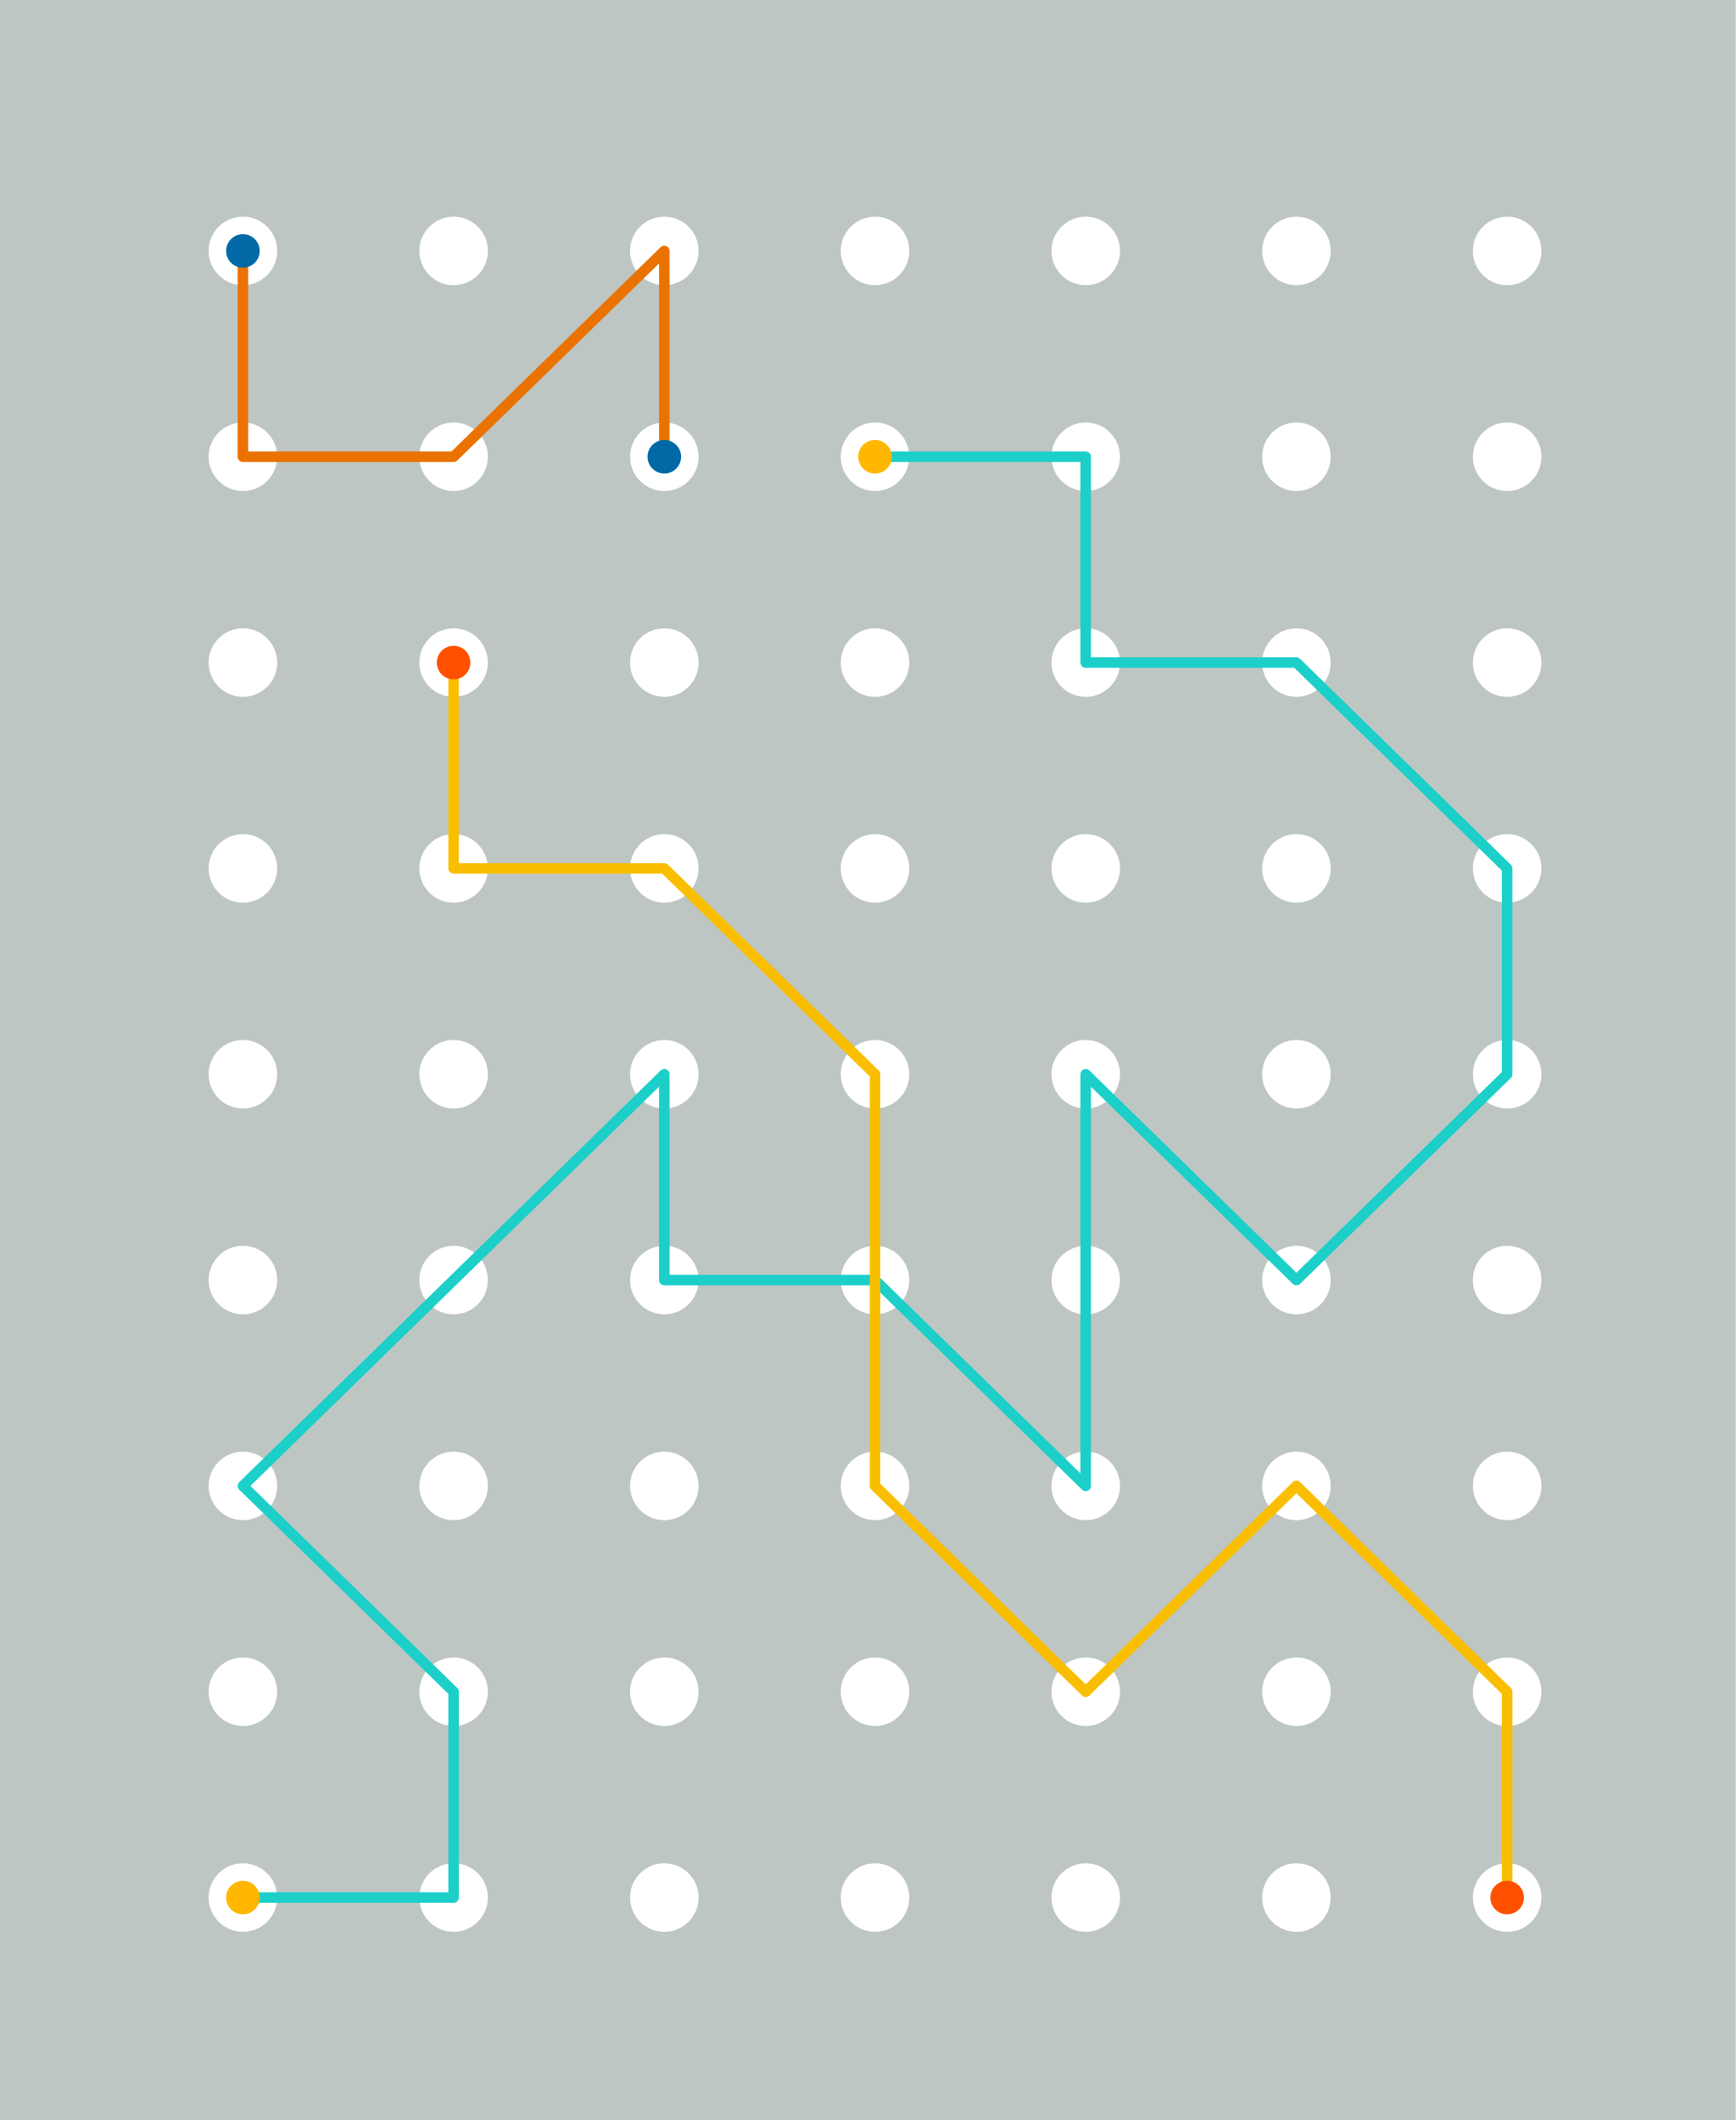
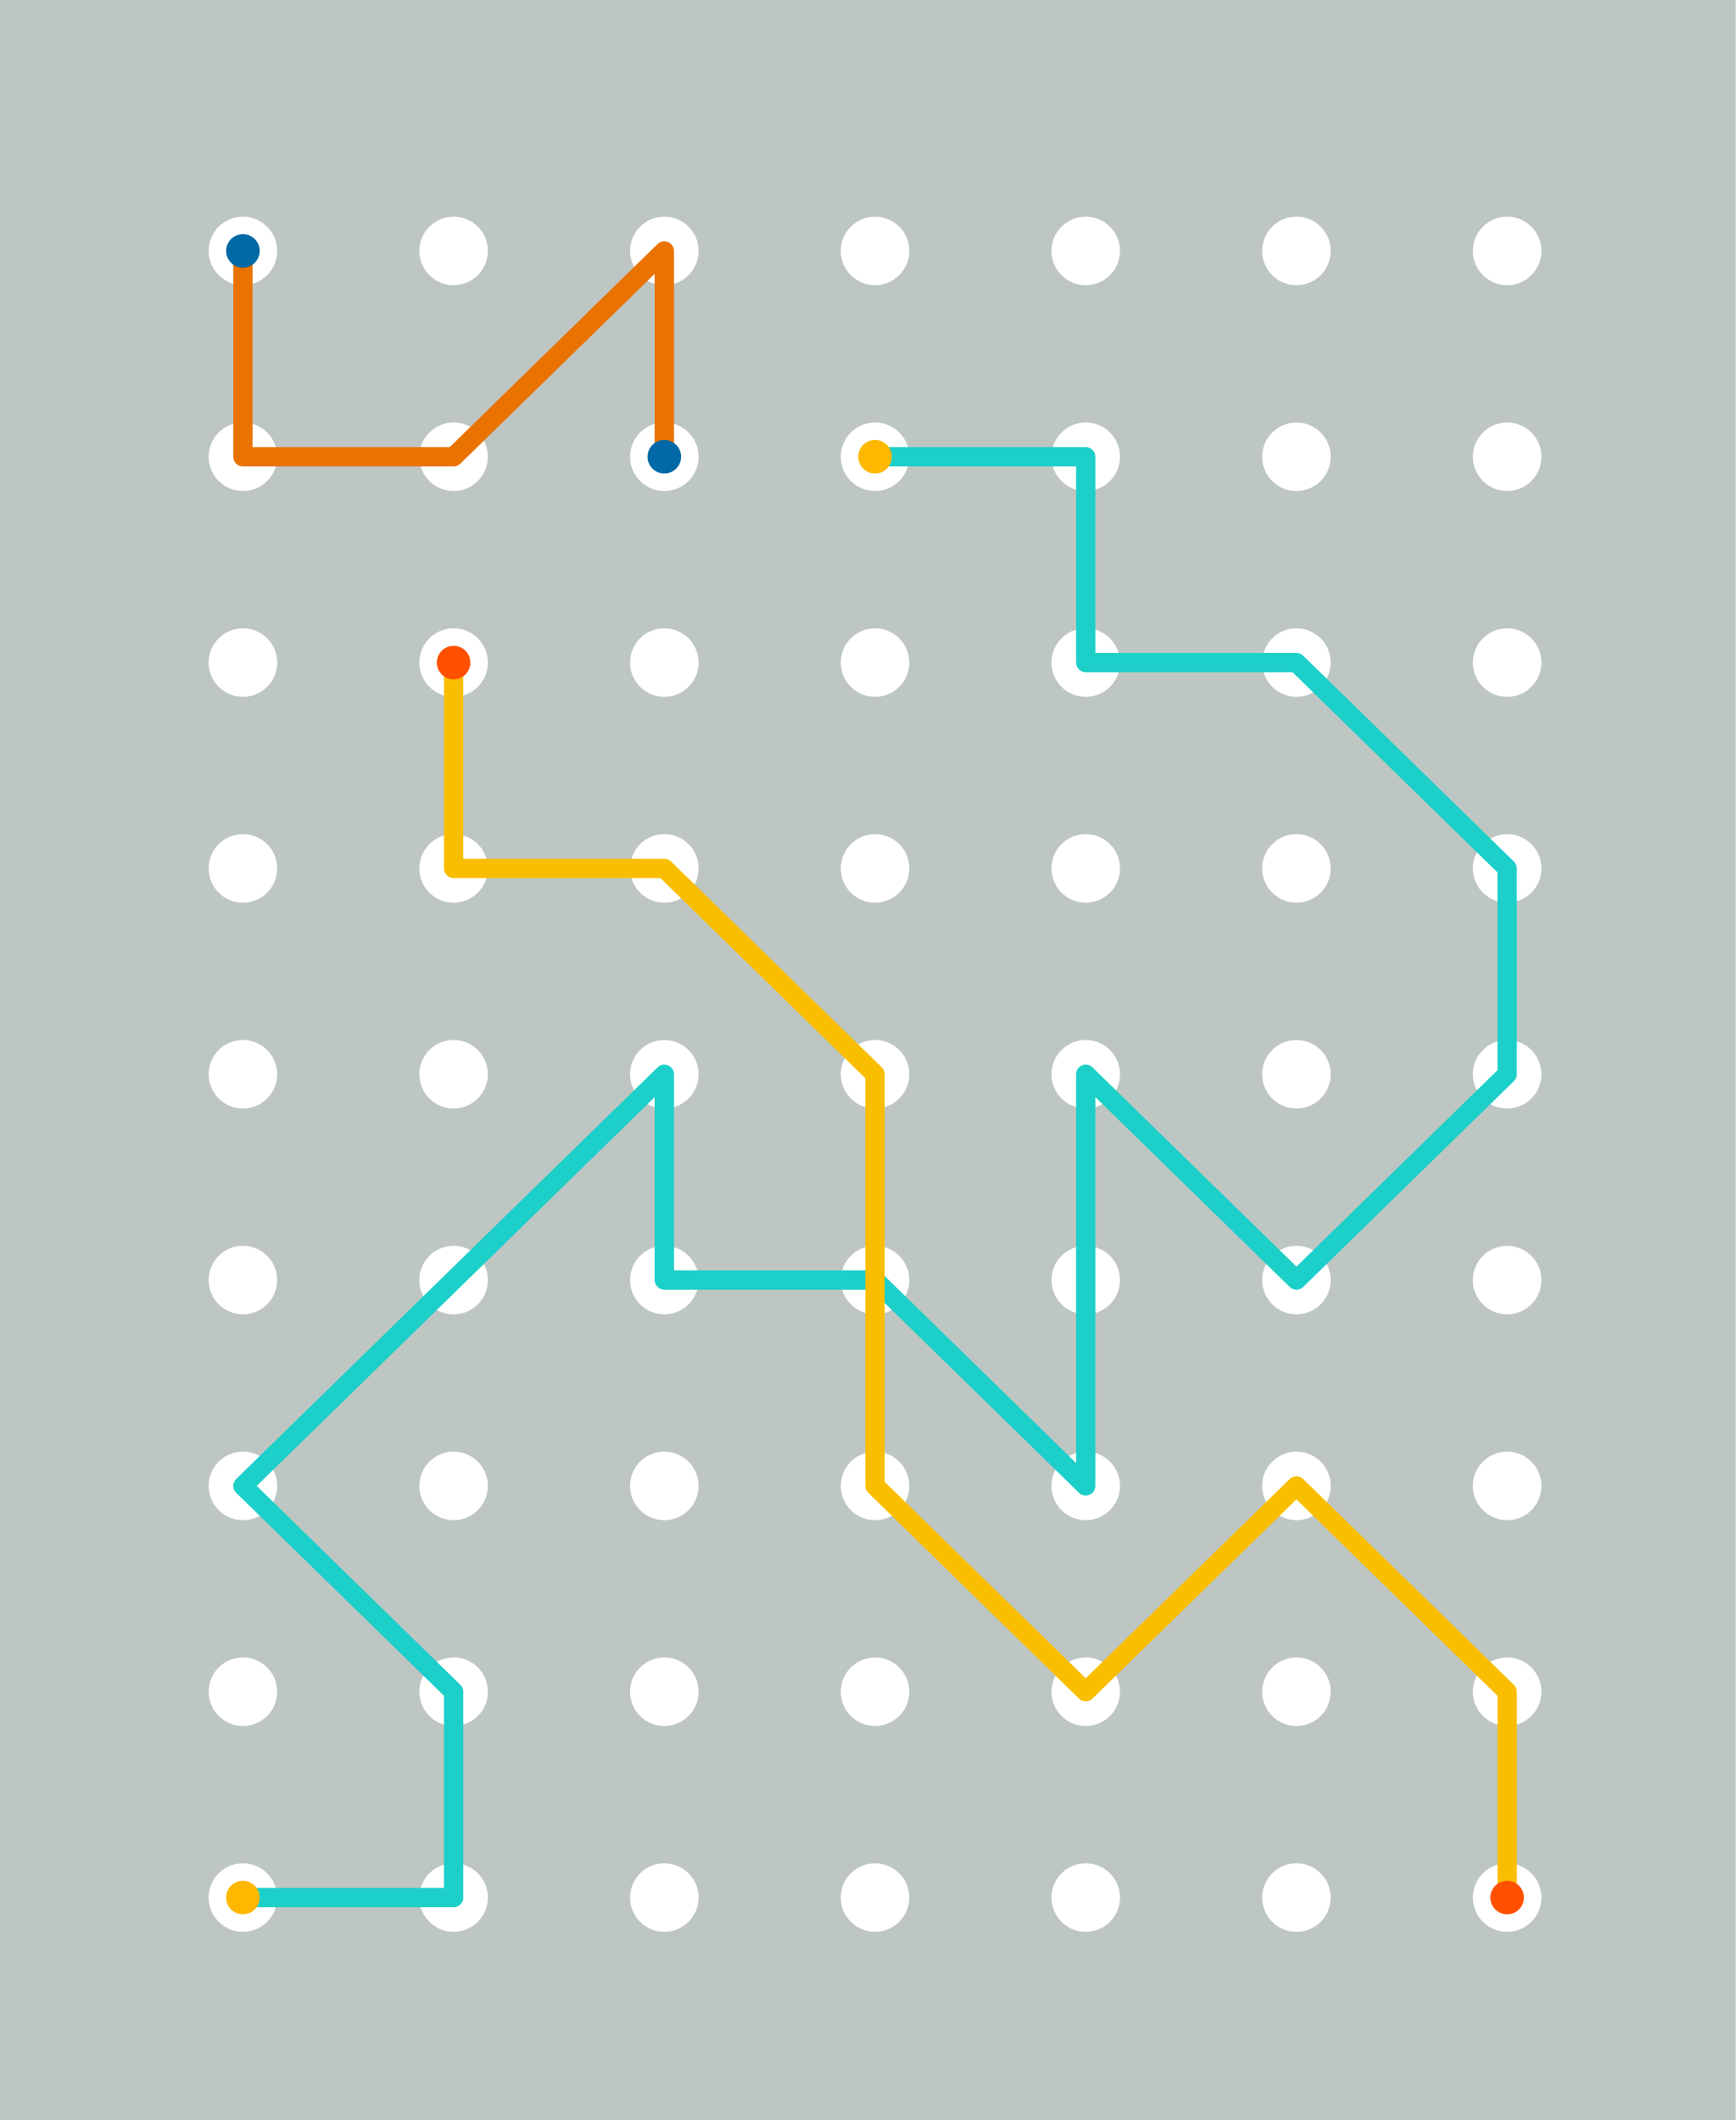
- <svg xmlns="http://www.w3.org/2000/svg" version="1.1" id="Layer_1" x="0px" y="0px" width="330px" height="403.111px" viewBox="0 0 330 403.111" enable-background="new 0 0 330 403.111" xml:space="preserve">
+ <svg xmlns="http://www.w3.org/2000/svg" version="1.1" id="Layer_1" x="0px" y="0px" width="180px" height="219.879px" viewBox="0 0 180 219.879" enable-background="new 0 0 180 219.879" xml:space="preserve">
  <g>
-     <rect fill="#BEC6C3" width="330" height="403.111" />
+     <rect fill="#BEC6C3" width="180" height="219.879" />
    <g>
-       <circle fill="#FFFFFF" cx="46.185" cy="47.712" r="6.515" />
-       <circle fill="#FFFFFF" cx="86.246" cy="47.712" r="6.515" />
-       <circle fill="#FFFFFF" cx="126.308" cy="47.712" r="6.515" />
-       <circle fill="#FFFFFF" cx="166.37" cy="47.712" r="6.514" />
-       <circle fill="#FFFFFF" cx="206.432" cy="47.712" r="6.515" />
-       <circle fill="#FFFFFF" cx="246.493" cy="47.712" r="6.515" />
-       <circle fill="#FFFFFF" cx="286.555" cy="47.712" r="6.515" />
+       <circle fill="#FFFFFF" cx="25.192" cy="26.025" r="3.554" />
+       <circle fill="#FFFFFF" cx="47.043" cy="26.025" r="3.554" />
+       <circle fill="#FFFFFF" cx="68.896" cy="26.025" r="3.554" />
+       <circle fill="#FFFFFF" cx="90.748" cy="26.025" r="3.553" />
+       <circle fill="#FFFFFF" cx="112.599" cy="26.025" r="3.554" />
+       <circle fill="#FFFFFF" cx="134.451" cy="26.025" r="3.554" />
+       <circle fill="#FFFFFF" cx="156.303" cy="26.025" r="3.554" />
    </g>
    <g>
-       <circle fill="#FFFFFF" cx="46.185" cy="86.851" r="6.515" />
-       <circle fill="#FFFFFF" cx="86.246" cy="86.851" r="6.515" />
-       <circle fill="#FFFFFF" cx="126.308" cy="86.851" r="6.515" />
-       <circle fill="#FFFFFF" cx="166.37" cy="86.851" r="6.514" />
-       <circle fill="#FFFFFF" cx="206.432" cy="86.851" r="6.515" />
-       <circle fill="#FFFFFF" cx="246.493" cy="86.851" r="6.515" />
-       <circle fill="#FFFFFF" cx="286.555" cy="86.851" r="6.515" />
+       <circle fill="#FFFFFF" cx="25.192" cy="47.374" r="3.554" />
+       <circle fill="#FFFFFF" cx="47.043" cy="47.374" r="3.554" />
+       <circle fill="#FFFFFF" cx="68.896" cy="47.374" r="3.554" />
+       <circle fill="#FFFFFF" cx="90.748" cy="47.373" r="3.553" />
+       <circle fill="#FFFFFF" cx="112.599" cy="47.374" r="3.554" />
+       <circle fill="#FFFFFF" cx="134.451" cy="47.374" r="3.554" />
+       <circle fill="#FFFFFF" cx="156.303" cy="47.374" r="3.554" />
    </g>
    <g>
-       <circle fill="#FFFFFF" cx="46.185" cy="125.989" r="6.515" />
-       <circle fill="#FFFFFF" cx="86.246" cy="125.989" r="6.515" />
-       <circle fill="#FFFFFF" cx="126.308" cy="125.989" r="6.515" />
-       <circle fill="#FFFFFF" cx="166.37" cy="125.989" r="6.514" />
-       <circle fill="#FFFFFF" cx="206.432" cy="125.989" r="6.515" />
-       <circle fill="#FFFFFF" cx="246.493" cy="125.989" r="6.515" />
-       <circle fill="#FFFFFF" cx="286.555" cy="125.989" r="6.515" />
+       <circle fill="#FFFFFF" cx="25.192" cy="68.721" r="3.554" />
+       <circle fill="#FFFFFF" cx="47.043" cy="68.721" r="3.554" />
+       <circle fill="#FFFFFF" cx="68.896" cy="68.721" r="3.554" />
+       <circle fill="#FFFFFF" cx="90.748" cy="68.721" r="3.553" />
+       <circle fill="#FFFFFF" cx="112.599" cy="68.721" r="3.554" />
+       <circle fill="#FFFFFF" cx="134.451" cy="68.721" r="3.554" />
+       <circle fill="#FFFFFF" cx="156.303" cy="68.721" r="3.554" />
    </g>
    <g>
-       <circle fill="#FFFFFF" cx="46.185" cy="165.126" r="6.515" />
-       <circle fill="#FFFFFF" cx="86.246" cy="165.126" r="6.515" />
-       <circle fill="#FFFFFF" cx="126.308" cy="165.126" r="6.515" />
-       <circle fill="#FFFFFF" cx="166.37" cy="165.126" r="6.514" />
-       <circle fill="#FFFFFF" cx="206.432" cy="165.126" r="6.515" />
-       <circle fill="#FFFFFF" cx="246.493" cy="165.126" r="6.515" />
-       <circle fill="#FFFFFF" cx="286.555" cy="165.126" r="6.515" />
+       <circle fill="#FFFFFF" cx="25.192" cy="90.069" r="3.554" />
+       <circle fill="#FFFFFF" cx="47.043" cy="90.069" r="3.554" />
+       <circle fill="#FFFFFF" cx="68.896" cy="90.069" r="3.554" />
+       <circle fill="#FFFFFF" cx="90.748" cy="90.069" r="3.553" />
+       <circle fill="#FFFFFF" cx="112.599" cy="90.069" r="3.554" />
+       <circle fill="#FFFFFF" cx="134.451" cy="90.069" r="3.554" />
+       <circle fill="#FFFFFF" cx="156.303" cy="90.069" r="3.554" />
    </g>
    <g>
-       <circle fill="#FFFFFF" cx="46.185" cy="204.264" r="6.515" />
-       <circle fill="#FFFFFF" cx="86.246" cy="204.264" r="6.515" />
-       <circle fill="#FFFFFF" cx="126.308" cy="204.264" r="6.515" />
-       <circle fill="#FFFFFF" cx="166.37" cy="204.264" r="6.514" />
-       <circle fill="#FFFFFF" cx="206.432" cy="204.264" r="6.515" />
-       <circle fill="#FFFFFF" cx="246.493" cy="204.264" r="6.515" />
-       <circle fill="#FFFFFF" cx="286.555" cy="204.264" r="6.515" />
+       <circle fill="#FFFFFF" cx="25.192" cy="111.417" r="3.553" />
+       <circle fill="#FFFFFF" cx="47.043" cy="111.417" r="3.553" />
+       <circle fill="#FFFFFF" cx="68.896" cy="111.417" r="3.553" />
+       <circle fill="#FFFFFF" cx="90.748" cy="111.417" r="3.553" />
+       <circle fill="#FFFFFF" cx="112.599" cy="111.417" r="3.553" />
+       <circle fill="#FFFFFF" cx="134.451" cy="111.417" r="3.553" />
+       <circle fill="#FFFFFF" cx="156.303" cy="111.417" r="3.553" />
    </g>
    <g>
-       <circle fill="#FFFFFF" cx="46.185" cy="243.402" r="6.515" />
-       <circle fill="#FFFFFF" cx="86.246" cy="243.402" r="6.515" />
-       <circle fill="#FFFFFF" cx="126.308" cy="243.402" r="6.515" />
-       <circle fill="#FFFFFF" cx="166.37" cy="243.402" r="6.514" />
-       <circle fill="#FFFFFF" cx="206.432" cy="243.402" r="6.515" />
-       <circle fill="#FFFFFF" cx="246.493" cy="243.402" r="6.515" />
-       <circle fill="#FFFFFF" cx="286.555" cy="243.402" r="6.515" />
+       <circle fill="#FFFFFF" cx="25.192" cy="132.765" r="3.553" />
+       <circle fill="#FFFFFF" cx="47.043" cy="132.765" r="3.553" />
+       <circle fill="#FFFFFF" cx="68.896" cy="132.765" r="3.553" />
+       <circle fill="#FFFFFF" cx="90.748" cy="132.765" r="3.553" />
+       <circle fill="#FFFFFF" cx="112.599" cy="132.765" r="3.553" />
+       <circle fill="#FFFFFF" cx="134.451" cy="132.765" r="3.553" />
+       <circle fill="#FFFFFF" cx="156.303" cy="132.765" r="3.553" />
    </g>
    <g>
-       <circle fill="#FFFFFF" cx="46.185" cy="282.54" r="6.515" />
-       <circle fill="#FFFFFF" cx="86.246" cy="282.54" r="6.515" />
-       <circle fill="#FFFFFF" cx="126.308" cy="282.54" r="6.515" />
-       <circle fill="#FFFFFF" cx="166.37" cy="282.54" r="6.514" />
-       <circle fill="#FFFFFF" cx="206.432" cy="282.54" r="6.515" />
-       <circle fill="#FFFFFF" cx="246.493" cy="282.54" r="6.515" />
-       <circle fill="#FFFFFF" cx="286.555" cy="282.54" r="6.515" />
+       <circle fill="#FFFFFF" cx="25.192" cy="154.113" r="3.554" />
+       <circle fill="#FFFFFF" cx="47.043" cy="154.113" r="3.554" />
+       <circle fill="#FFFFFF" cx="68.896" cy="154.113" r="3.554" />
+       <circle fill="#FFFFFF" cx="90.748" cy="154.113" r="3.553" />
+       <circle fill="#FFFFFF" cx="112.599" cy="154.113" r="3.554" />
+       <circle fill="#FFFFFF" cx="134.451" cy="154.113" r="3.554" />
+       <circle fill="#FFFFFF" cx="156.303" cy="154.113" r="3.554" />
    </g>
    <g>
-       <circle fill="#FFFFFF" cx="46.185" cy="321.677" r="6.515" />
-       <circle fill="#FFFFFF" cx="86.246" cy="321.677" r="6.515" />
-       <circle fill="#FFFFFF" cx="126.308" cy="321.677" r="6.515" />
-       <circle fill="#FFFFFF" cx="166.37" cy="321.677" r="6.514" />
-       <circle fill="#FFFFFF" cx="206.432" cy="321.677" r="6.515" />
-       <circle fill="#FFFFFF" cx="246.493" cy="321.677" r="6.515" />
-       <circle fill="#FFFFFF" cx="286.555" cy="321.677" r="6.515" />
+       <circle fill="#FFFFFF" cx="25.192" cy="175.46" r="3.554" />
+       <circle fill="#FFFFFF" cx="47.043" cy="175.46" r="3.554" />
+       <circle fill="#FFFFFF" cx="68.896" cy="175.46" r="3.554" />
+       <circle fill="#FFFFFF" cx="90.748" cy="175.46" r="3.553" />
+       <circle fill="#FFFFFF" cx="112.599" cy="175.46" r="3.554" />
+       <circle fill="#FFFFFF" cx="134.451" cy="175.46" r="3.554" />
+       <circle fill="#FFFFFF" cx="156.303" cy="175.46" r="3.554" />
    </g>
-     <circle fill="#FFFFFF" cx="46.185" cy="360.815" r="6.515" />
-     <circle fill="#FFFFFF" cx="86.246" cy="360.815" r="6.515" />
-     <circle fill="#FFFFFF" cx="126.308" cy="360.815" r="6.515" />
-     <circle fill="#FFFFFF" cx="166.37" cy="360.815" r="6.514" />
-     <circle fill="#FFFFFF" cx="206.432" cy="360.815" r="6.515" />
-     <circle fill="#FFFFFF" cx="246.493" cy="360.815" r="6.515" />
-     <circle fill="#FFFFFF" cx="286.555" cy="360.815" r="6.515" />
-     <polyline fill="none" stroke="#1CCFC9" stroke-width="2" stroke-linecap="round" stroke-linejoin="round" stroke-miterlimit="10" points="   46.185,360.815 86.246,360.815 86.246,321.677 46.185,282.54 126.308,204.264 126.308,243.402 166.369,243.402 206.432,282.54    206.432,204.264 246.493,243.402 286.555,204.264 286.555,165.126 246.493,125.989 206.432,125.989 206.432,86.851 166.369,86.851     " />
-     <polyline fill="none" stroke="#F9BE00" stroke-width="2" stroke-linecap="round" stroke-linejoin="round" stroke-miterlimit="10" points="   86.246,125.989 86.246,165.126 126.308,165.126 166.369,204.264 166.369,282.54 206.432,321.677 246.493,282.54 286.555,321.677    286.555,360.815  " />
-     <circle fill="#FFB700" cx="166.37" cy="86.851" r="3.192" />
-     <circle fill="#FFB700" cx="46.185" cy="360.815" r="3.192" />
-     <circle fill="#FF5000" cx="286.555" cy="360.815" r="3.192" />
-     <circle fill="#FF5000" cx="86.246" cy="125.989" r="3.192" />
-     <polyline fill="none" stroke="#EA7200" stroke-width="2" stroke-linecap="round" stroke-linejoin="round" stroke-miterlimit="10" points="   46.185,47.712 46.185,86.851 86.246,86.851 126.308,47.712 126.308,86.851  " />
-     <circle fill="#0069A6" cx="126.308" cy="86.851" r="3.192" />
-     <circle fill="#0069A6" cx="46.185" cy="47.712" r="3.192" />
+     <circle fill="#FFFFFF" cx="25.192" cy="196.808" r="3.554" />
+     <circle fill="#FFFFFF" cx="47.043" cy="196.808" r="3.554" />
+     <circle fill="#FFFFFF" cx="68.896" cy="196.808" r="3.554" />
+     <circle fill="#FFFFFF" cx="90.748" cy="196.808" r="3.553" />
+     <circle fill="#FFFFFF" cx="112.599" cy="196.808" r="3.554" />
+     <circle fill="#FFFFFF" cx="134.451" cy="196.808" r="3.554" />
+     <circle fill="#FFFFFF" cx="156.303" cy="196.808" r="3.554" />
+     <polyline fill="none" stroke="#1CCFC9" stroke-width="2" stroke-linecap="round" stroke-linejoin="round" stroke-miterlimit="10" points="   25.192,196.809 47.043,196.809 47.043,175.46 25.192,154.113 68.896,111.417 68.896,132.764 90.747,132.764 112.599,154.113    112.599,111.417 134.451,132.764 156.303,111.417 156.303,90.069 134.451,68.721 112.599,68.721 112.599,47.374 90.747,47.374  " />
+     <polyline fill="none" stroke="#F9BE00" stroke-width="2" stroke-linecap="round" stroke-linejoin="round" stroke-miterlimit="10" points="   47.043,68.721 47.043,90.069 68.896,90.069 90.747,111.417 90.747,154.113 112.599,175.46 134.451,154.113 156.303,175.46    156.303,196.809  " />
+     <circle fill="#FFB700" cx="90.748" cy="47.373" r="1.741" />
+     <circle fill="#FFB700" cx="25.192" cy="196.808" r="1.741" />
+     <circle fill="#FF5000" cx="156.303" cy="196.808" r="1.741" />
+     <circle fill="#FF5000" cx="47.043" cy="68.721" r="1.741" />
+     <polyline fill="none" stroke="#EA7200" stroke-width="2" stroke-linecap="round" stroke-linejoin="round" stroke-miterlimit="10" points="   25.192,26.025 25.192,47.374 47.043,47.374 68.896,26.025 68.896,47.374  " />
+     <circle fill="#0069A6" cx="68.896" cy="47.373" r="1.741" />
+     <circle fill="#0069A6" cx="25.192" cy="26.025" r="1.741" />
  </g>
</svg>
